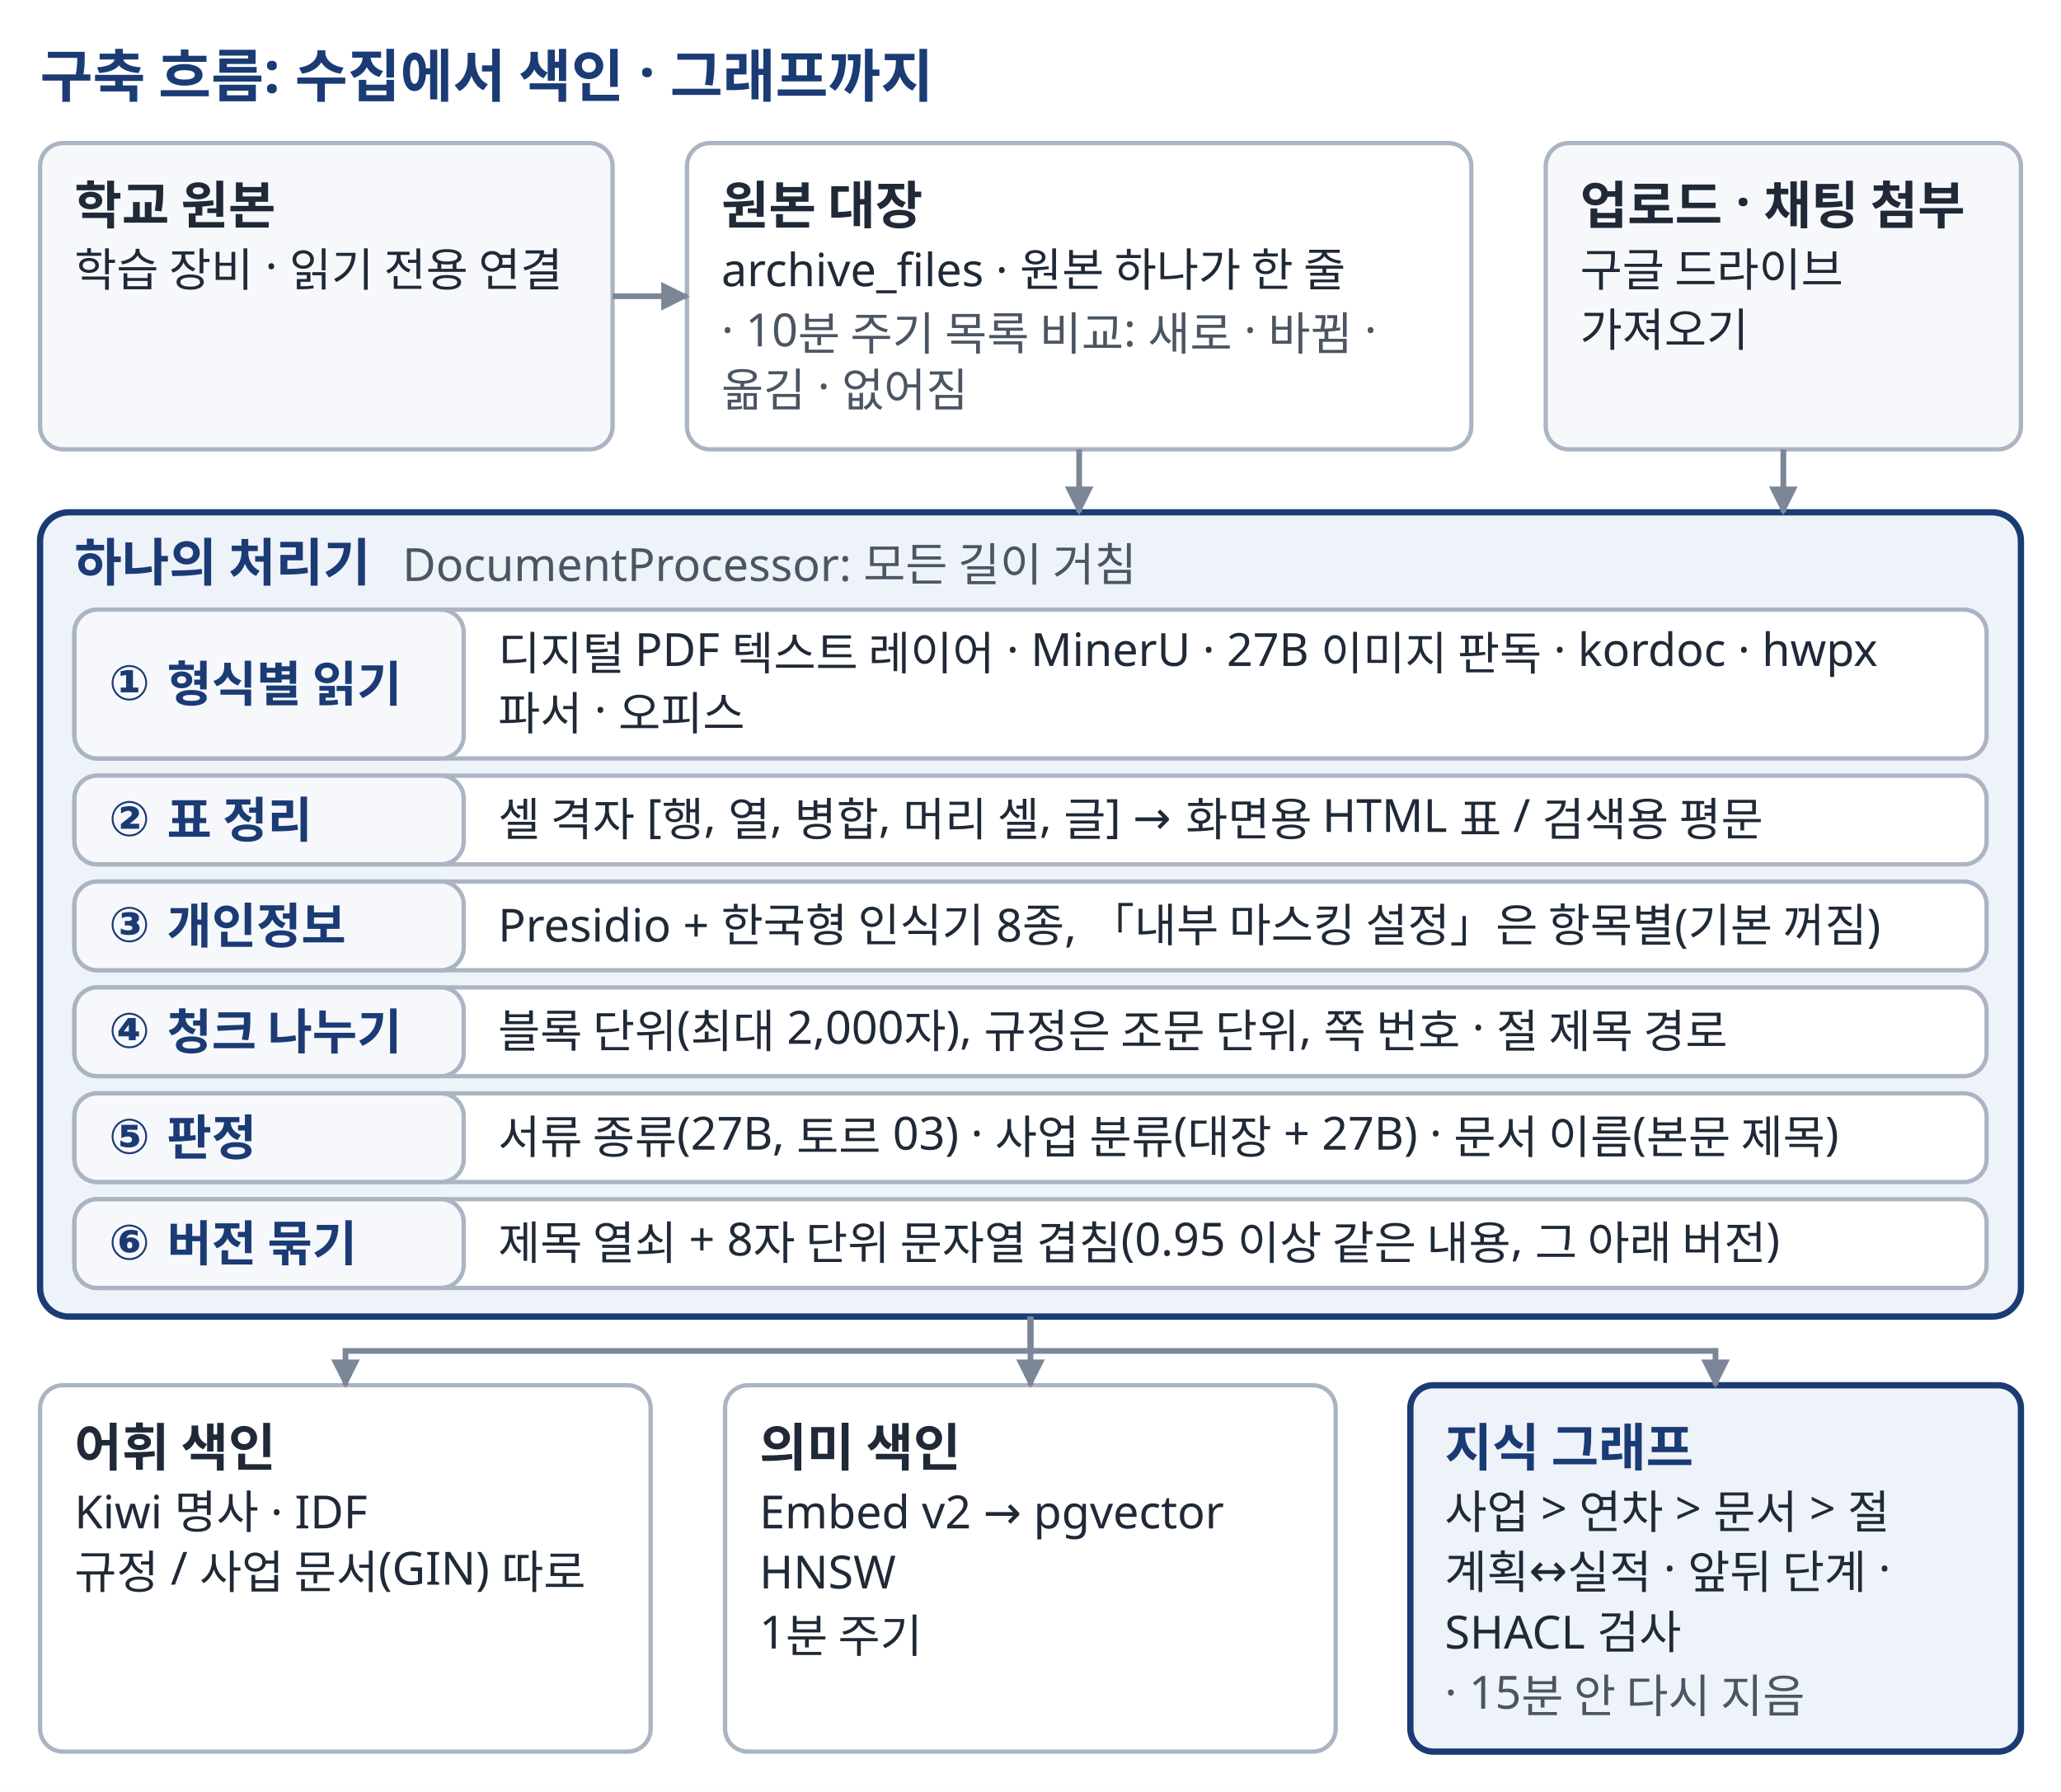
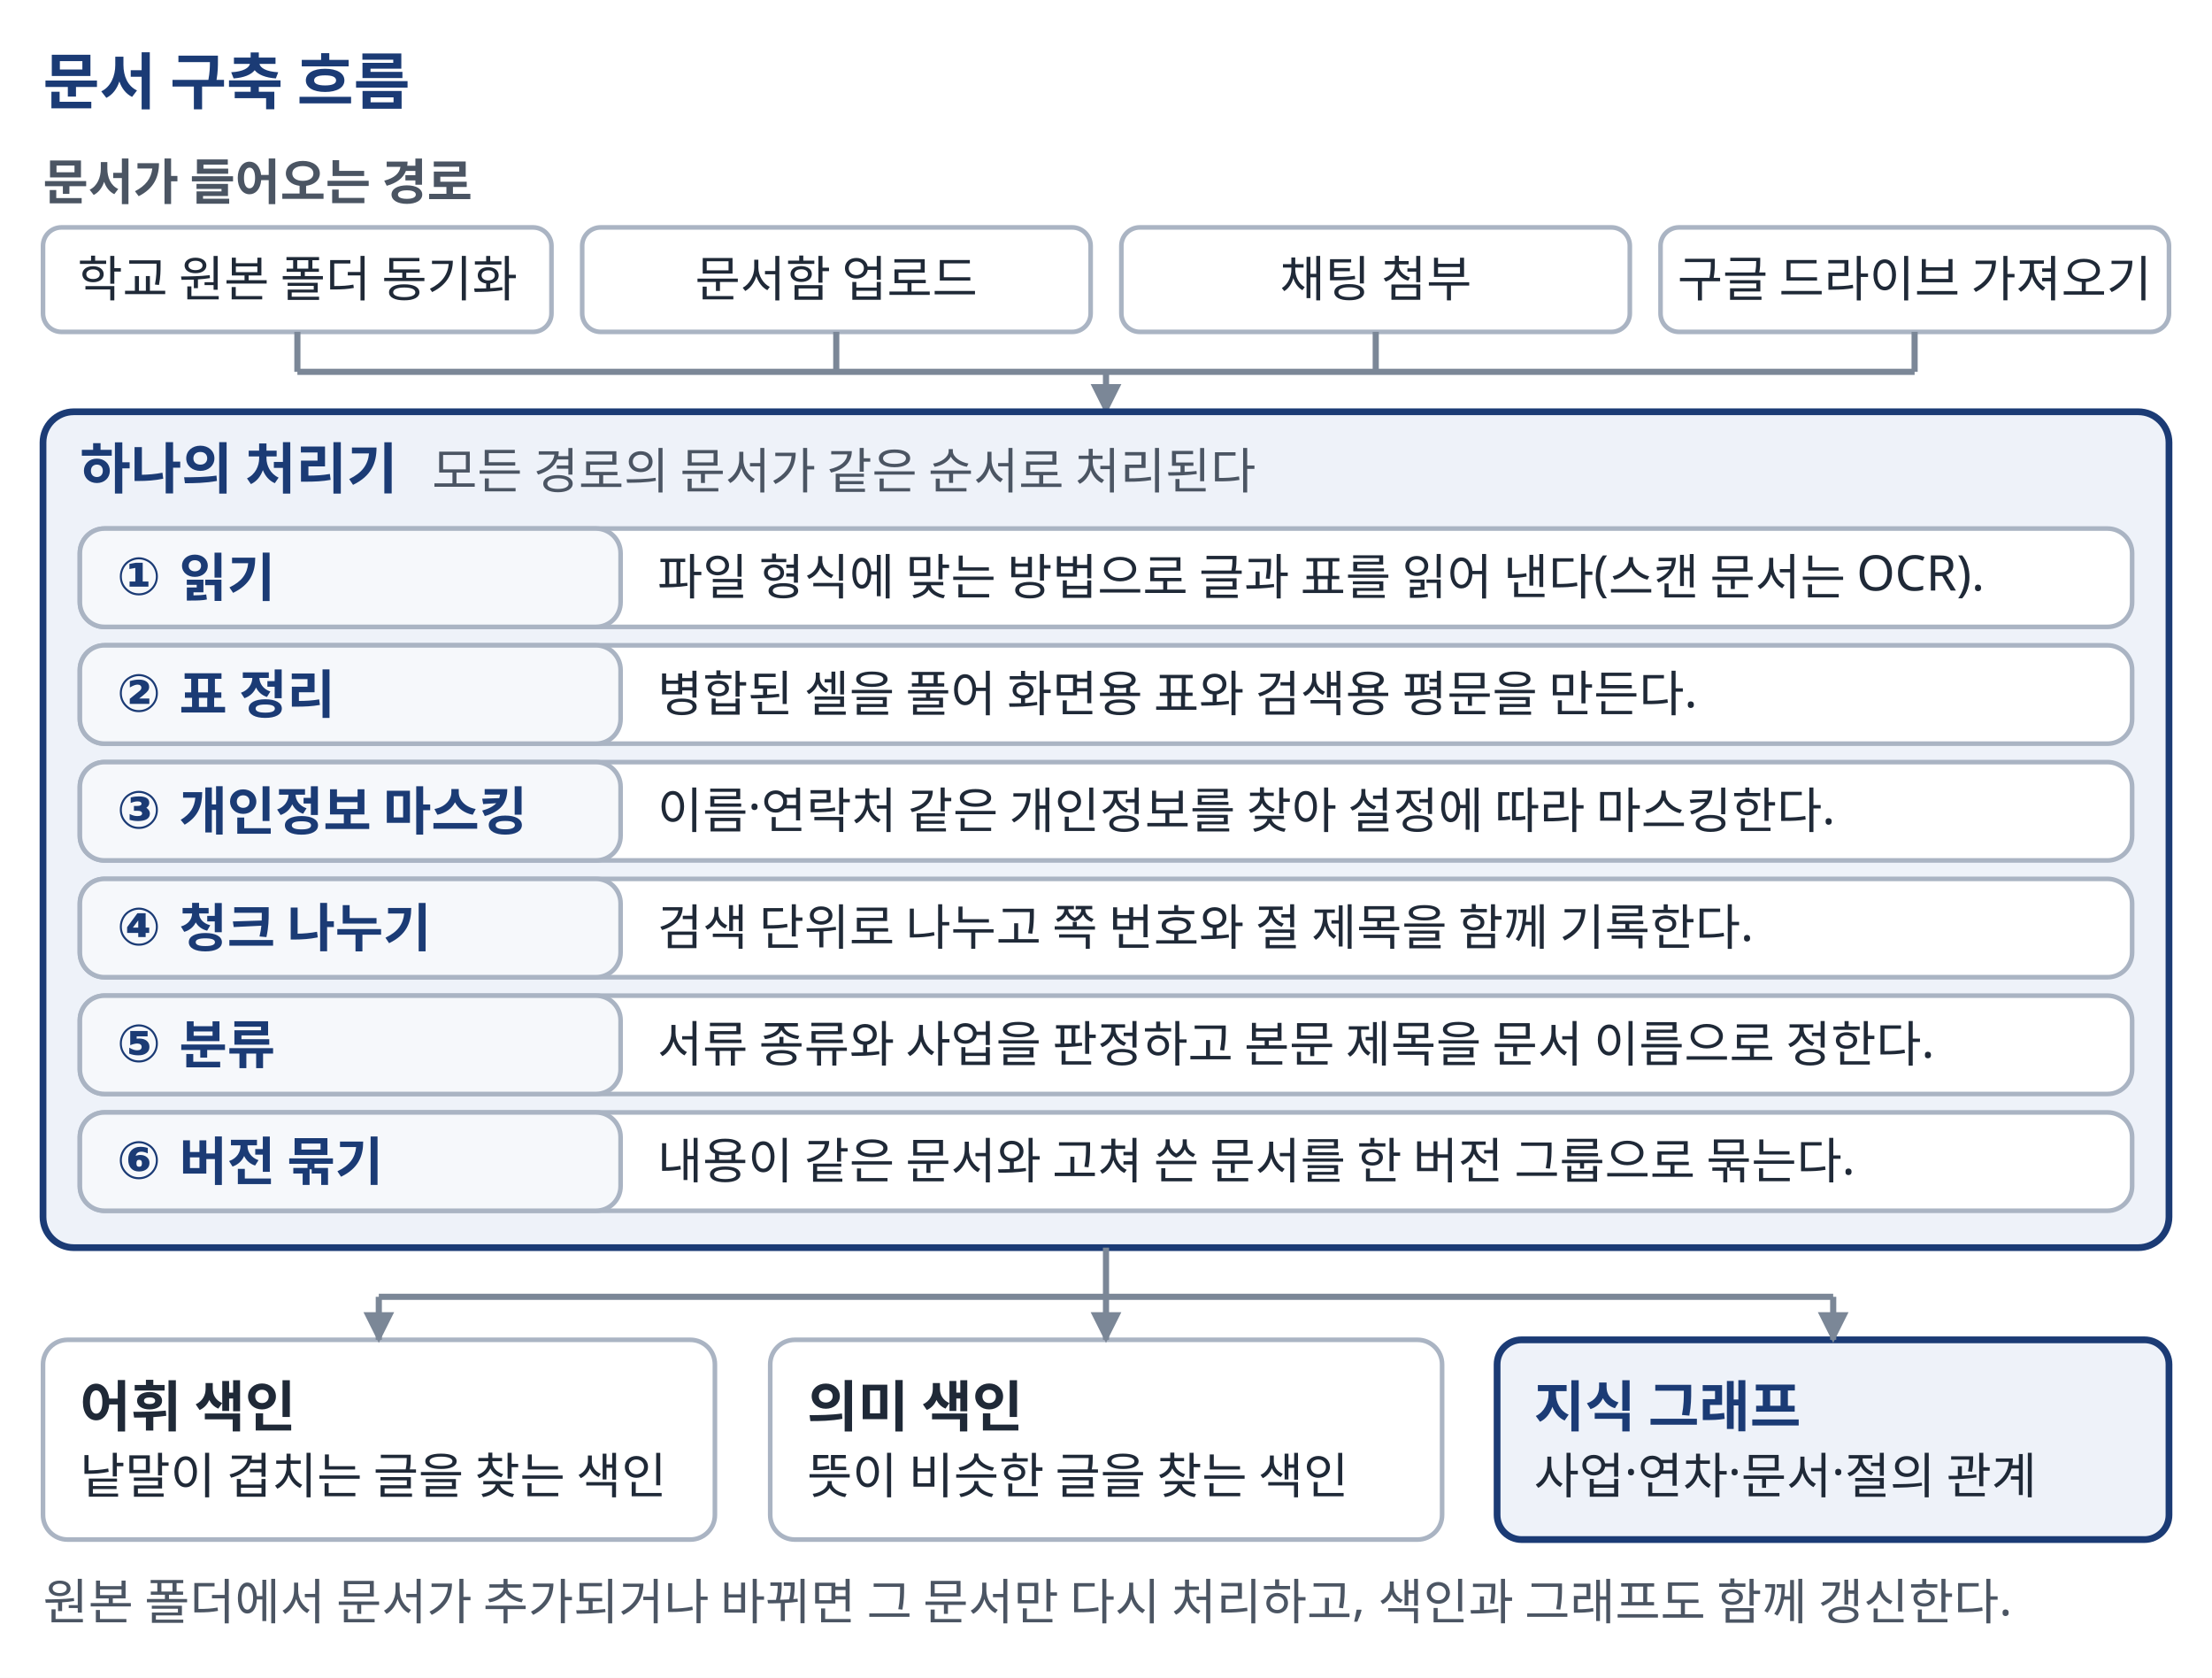
- <svg xmlns="http://www.w3.org/2000/svg" width="720" height="626" viewBox="0 0 720 626" font-family="Pretendard, 'Noto Sans KR', 'Apple SD Gothic Neo', 'Malgun Gothic', sans-serif">
+ <svg xmlns="http://www.w3.org/2000/svg" width="720" height="546" viewBox="0 0 720 546" font-family="Pretendard, 'Noto Sans KR', 'Apple SD Gothic Neo', 'Malgun Gothic', sans-serif">
  <defs>
    <marker id="head" viewBox="0 0 10 10" refX="9" refY="5" markerWidth="5" markerHeight="5" orient="auto-start-reverse">
      <path d="M0,0 L10,5 L0,10 z" fill="#7b8797" />
    </marker>
    <marker id="tail" viewBox="0 0 10 10" refX="9" refY="5" markerWidth="5" markerHeight="5" orient="auto-start-reverse">
      <path d="M0,0 L10,5 L0,10 z" fill="#7b8797" />
    </marker>
  </defs>
-   <rect width="720" height="626" fill="#ffffff" />
-   <text x="14.0" y="33.8" font-size="20" font-weight="700" fill="#1b3b75" text-anchor="start">구축 흐름: 수집에서 색인 · 그래프까지</text>
-   <rect x="14.0" y="50.0" width="200.0" height="107.0" rx="8" fill="#f6f8fb" stroke="#aab4c3" stroke-width="1.5" />
-   <text x="26.0" y="78.2" font-size="18" font-weight="700" fill="#1f2937" text-anchor="start">학교 원본</text>
-   <text x="26.0" y="100.0" font-size="16" font-weight="400" fill="#1f2937" text-anchor="start">학습 장비 · 읽기 전용 연결</text>
-   <rect x="240.0" y="50.0" width="274.0" height="107.0" rx="8" fill="#ffffff" stroke="#aab4c3" stroke-width="1.5" />
-   <text x="252.0" y="78.2" font-size="18" font-weight="700" fill="#1f2937" text-anchor="start">원본 대장</text>
-   <text x="252.0" y="100.0" font-size="16" font-weight="400" fill="#1f2937" text-anchor="start">archive_files · 원본 하나가 한 줄</text>
-   <text x="252.0" y="121.0" font-size="16" font-weight="400" fill="#4b5563" text-anchor="start">· 10분 주기 목록 비교: 새로 · 바뀜 ·</text>
-   <text x="252.0" y="142.0" font-size="16" font-weight="400" fill="#4b5563" text-anchor="start">옮김 · 없어짐</text>
-   <rect x="540.0" y="50.0" width="166.0" height="107.0" rx="8" fill="#f6f8fb" stroke="#aab4c3" stroke-width="1.5" />
-   <text x="552.0" y="78.2" font-size="18" font-weight="700" fill="#1f2937" text-anchor="start">업로드 · 채팅 첨부</text>
-   <text x="552.0" y="100.0" font-size="16" font-weight="400" fill="#1f2937" text-anchor="start">구글 드라이브</text>
-   <text x="552.0" y="121.0" font-size="16" font-weight="400" fill="#1f2937" text-anchor="start">가져오기</text>
-   <path d="M214.0,103.5 L240.0,103.5" fill="none" stroke="#7b8797" stroke-width="2.0" marker-end="url(#head)" />
-   <rect x="14.0" y="179.0" width="692.0" height="281.0" rx="10" fill="#eef2f9" stroke="#1b3b75" stroke-width="2.2" />
-   <text x="26.0" y="203.0" font-size="18" font-weight="700" fill="#1b3b75" text-anchor="start">하나의 처리기</text>
-   <text x="140.6" y="203.0" font-size="16" font-weight="400" fill="#4b5563" text-anchor="start">DocumentProcessor: 모든 길이 거침</text>
-   <path d="M377.0,157.0 L377.0,179.0" fill="none" stroke="#7b8797" stroke-width="2.0" marker-end="url(#head)" />
-   <path d="M623.0,157.0 L623.0,179.0" fill="none" stroke="#7b8797" stroke-width="2.0" marker-end="url(#head)" />
-   <rect x="26.0" y="213.0" width="668.0" height="52.0" rx="8" fill="#ffffff" stroke="#aab4c3" stroke-width="1.5" />
-   <rect x="26.0" y="213.0" width="136.0" height="52.0" rx="8" fill="#f6f8fb" stroke="#aab4c3" stroke-width="1.5" />
-   <text x="38.0" y="244.5" font-size="17" font-weight="700" fill="#1b3b75" text-anchor="start">① 형식별 읽기</text>
-   <text x="174.0" y="234.0" font-size="16" font-weight="400" fill="#1f2937" text-anchor="start">디지털 PDF 텍스트 레이어 · MinerU · 27B 이미지 판독 · kordoc · hwpx</text>
-   <text x="174.0" y="255.0" font-size="16" font-weight="400" fill="#1f2937" text-anchor="start">파서 · 오피스</text>
-   <rect x="26.0" y="271.0" width="668.0" height="31.0" rx="8" fill="#ffffff" stroke="#aab4c3" stroke-width="1.5" />
-   <rect x="26.0" y="271.0" width="136.0" height="31.0" rx="8" fill="#f6f8fb" stroke="#aab4c3" stroke-width="1.5" />
-   <text x="38.0" y="292.0" font-size="17" font-weight="700" fill="#1b3b75" text-anchor="start">② 표 정리</text>
-   <text x="174.0" y="292.0" font-size="16" font-weight="400" fill="#1f2937" text-anchor="start">셀 격자 [행, 열, 병합, 머리 셀, 글] → 화면용 HTML 표 / 검색용 평문</text>
-   <rect x="26.0" y="308.0" width="668.0" height="31.0" rx="8" fill="#ffffff" stroke="#aab4c3" stroke-width="1.5" />
-   <rect x="26.0" y="308.0" width="136.0" height="31.0" rx="8" fill="#f6f8fb" stroke="#aab4c3" stroke-width="1.5" />
-   <text x="38.0" y="329.0" font-size="17" font-weight="700" fill="#1b3b75" text-anchor="start">③ 개인정보</text>
-   <text x="174.0" y="329.0" font-size="16" font-weight="400" fill="#1f2937" text-anchor="start">Presidio + 한국형 인식기 8종, 「내부 마스킹 설정」은 항목별(기본 꺼짐)</text>
-   <rect x="26.0" y="345.0" width="668.0" height="31.0" rx="8" fill="#ffffff" stroke="#aab4c3" stroke-width="1.5" />
-   <rect x="26.0" y="345.0" width="136.0" height="31.0" rx="8" fill="#f6f8fb" stroke="#aab4c3" stroke-width="1.5" />
-   <text x="38.0" y="366.0" font-size="17" font-weight="700" fill="#1b3b75" text-anchor="start">④ 청크 나누기</text>
-   <text x="174.0" y="366.0" font-size="16" font-weight="400" fill="#1f2937" text-anchor="start">블록 단위(최대 2,000자), 규정은 조문 단위, 쪽 번호 · 절 제목 경로</text>
-   <rect x="26.0" y="382.0" width="668.0" height="31.0" rx="8" fill="#ffffff" stroke="#aab4c3" stroke-width="1.5" />
-   <rect x="26.0" y="382.0" width="136.0" height="31.0" rx="8" fill="#f6f8fb" stroke="#aab4c3" stroke-width="1.5" />
-   <text x="38.0" y="403.0" font-size="17" font-weight="700" fill="#1b3b75" text-anchor="start">⑤ 판정</text>
-   <text x="174.0" y="403.0" font-size="16" font-weight="400" fill="#1f2937" text-anchor="start">서류 종류(27B, 토르 03) · 사업 분류(대장 + 27B) · 문서 이름(본문 제목)</text>
-   <rect x="26.0" y="419.0" width="668.0" height="31.0" rx="8" fill="#ffffff" stroke="#aab4c3" stroke-width="1.5" />
-   <rect x="26.0" y="419.0" width="136.0" height="31.0" rx="8" fill="#f6f8fb" stroke="#aab4c3" stroke-width="1.5" />
-   <text x="38.0" y="440.0" font-size="17" font-weight="700" fill="#1b3b75" text-anchor="start">⑥ 버전 묶기</text>
-   <text x="174.0" y="440.0" font-size="16" font-weight="400" fill="#1f2937" text-anchor="start">제목 열쇠 + 8자 단위 문자열 겹침(0.95 이상 같은 내용, 그 아래 버전)</text>
-   <rect x="14.0" y="484.0" width="213.3" height="128.0" rx="8" fill="#ffffff" stroke="#aab4c3" stroke-width="1.5" />
-   <text x="26.0" y="512.2" font-size="18" font-weight="700" fill="#1f2937" text-anchor="start">어휘 색인</text>
-   <text x="26.0" y="534.0" font-size="16" font-weight="400" fill="#1f2937" text-anchor="start">Kiwi 명사 · IDF</text>
-   <text x="26.0" y="555.0" font-size="16" font-weight="400" fill="#1f2937" text-anchor="start">규정 / 사업 문서(GIN) 따로</text>
-   <path d="M360.0,460.0 L360.0,472.0 L120.7,472.0 L120.7,484.0" fill="none" stroke="#7b8797" stroke-width="2.0" marker-end="url(#head)" />
-   <rect x="253.3" y="484.0" width="213.3" height="128.0" rx="8" fill="#ffffff" stroke="#aab4c3" stroke-width="1.5" />
-   <text x="265.3" y="512.2" font-size="18" font-weight="700" fill="#1f2937" text-anchor="start">의미 색인</text>
-   <text x="265.3" y="534.0" font-size="16" font-weight="400" fill="#1f2937" text-anchor="start">Embed v2 → pgvector</text>
-   <text x="265.3" y="555.0" font-size="16" font-weight="400" fill="#1f2937" text-anchor="start">HNSW</text>
-   <text x="265.3" y="576.0" font-size="16" font-weight="400" fill="#1f2937" text-anchor="start">1분 주기</text>
-   <path d="M360.0,460.0 L360.0,472.0 L360.0,472.0 L360.0,484.0" fill="none" stroke="#7b8797" stroke-width="2.0" marker-end="url(#head)" />
-   <rect x="492.7" y="484.0" width="213.3" height="128.0" rx="8" fill="#eef2f9" stroke="#1b3b75" stroke-width="2.2" />
-   <text x="504.7" y="512.2" font-size="18" font-weight="700" fill="#1b3b75" text-anchor="start">지식 그래프</text>
-   <text x="504.7" y="534.0" font-size="16" font-weight="400" fill="#1f2937" text-anchor="start">사업 &gt; 연차 &gt; 문서 &gt; 절</text>
-   <text x="504.7" y="555.0" font-size="16" font-weight="400" fill="#1f2937" text-anchor="start">계획↔실적 · 앞뒤 단계 ·</text>
-   <text x="504.7" y="576.0" font-size="16" font-weight="400" fill="#1f2937" text-anchor="start">SHACL 검사</text>
-   <text x="504.7" y="597.0" font-size="16" font-weight="400" fill="#4b5563" text-anchor="start">· 15분 안 다시 지음</text>
-   <path d="M360.0,460.0 L360.0,472.0 L599.3,472.0 L599.3,484.0" fill="none" stroke="#7b8797" stroke-width="2.0" marker-end="url(#head)" />
+   <rect width="720" height="546" fill="#ffffff" />
+   <text x="14.0" y="33.8" font-size="20" font-weight="700" fill="#1b3b75" text-anchor="start">문서 구축 흐름</text>
+   <text x="14.0" y="65.0" font-size="16" font-weight="700" fill="#4b5563" text-anchor="start">문서가 들어오는 경로</text>
+   <rect x="14.0" y="74.0" width="165.5" height="34.0" rx="6" fill="#ffffff" stroke="#aab4c3" stroke-width="1.5" />
+   <text x="96.8" y="96.5" font-size="16" font-weight="400" fill="#1f2937" text-anchor="middle">학교 원본 폴더 동기화</text>
+   <rect x="189.5" y="74.0" width="165.5" height="34.0" rx="6" fill="#ffffff" stroke="#aab4c3" stroke-width="1.5" />
+   <text x="272.2" y="96.5" font-size="16" font-weight="400" fill="#1f2937" text-anchor="middle">문서함 업로드</text>
+   <rect x="365.0" y="74.0" width="165.5" height="34.0" rx="6" fill="#ffffff" stroke="#aab4c3" stroke-width="1.5" />
+   <text x="447.8" y="96.5" font-size="16" font-weight="400" fill="#1f2937" text-anchor="middle">채팅 첨부</text>
+   <rect x="540.5" y="74.0" width="165.5" height="34.0" rx="6" fill="#ffffff" stroke="#aab4c3" stroke-width="1.5" />
+   <text x="623.2" y="96.5" font-size="16" font-weight="400" fill="#1f2937" text-anchor="middle">구글 드라이브 가져오기</text>
+   <path d="M96.8,108.0 L96.8,121.0" fill="none" stroke="#7b8797" stroke-width="2.0" />
+   <path d="M272.2,108.0 L272.2,121.0" fill="none" stroke="#7b8797" stroke-width="2.0" />
+   <path d="M447.8,108.0 L447.8,121.0" fill="none" stroke="#7b8797" stroke-width="2.0" />
+   <path d="M623.2,108.0 L623.2,121.0" fill="none" stroke="#7b8797" stroke-width="2.0" />
+   <path d="M96.8,121.0 L623.2,121.0" fill="none" stroke="#7b8797" stroke-width="2.0" />
+   <path d="M360.0,121.0 L360.0,134.0" fill="none" stroke="#7b8797" stroke-width="2.0" marker-end="url(#head)" />
+   <rect x="14.0" y="134.0" width="692.0" height="272.0" rx="10" fill="#eef2f9" stroke="#1b3b75" stroke-width="2.2" />
+   <text x="26.0" y="159.0" font-size="18" font-weight="700" fill="#1b3b75" text-anchor="start">하나의 처리기</text>
+   <text x="140.6" y="159.0" font-size="16" font-weight="400" fill="#4b5563" text-anchor="start">모든 경로의 문서가 같은 순서로 처리된다</text>
+   <rect x="26.0" y="172.0" width="668.0" height="32.0" rx="8" fill="#ffffff" stroke="#aab4c3" stroke-width="1.5" />
+   <rect x="26.0" y="172.0" width="176.0" height="32.0" rx="8" fill="#f6f8fb" stroke="#aab4c3" stroke-width="1.5" />
+   <text x="38.0" y="193.5" font-size="17" font-weight="700" fill="#1b3b75" text-anchor="start">① 읽기</text>
+   <text x="214.0" y="193.5" font-size="16" font-weight="400" fill="#1f2937" text-anchor="start">파일 형식에 맞는 방법으로 글과 표를 읽어 낸다(스캔 문서는 OCR).</text>
+   <rect x="26.0" y="210.0" width="668.0" height="32.0" rx="8" fill="#ffffff" stroke="#aab4c3" stroke-width="1.5" />
+   <rect x="26.0" y="210.0" width="176.0" height="32.0" rx="8" fill="#f6f8fb" stroke="#aab4c3" stroke-width="1.5" />
+   <text x="38.0" y="231.5" font-size="17" font-weight="700" fill="#1b3b75" text-anchor="start">② 표 정리</text>
+   <text x="214.0" y="231.5" font-size="16" font-weight="400" fill="#1f2937" text-anchor="start">병합된 셀을 풀어 화면용 표와 검색용 평문을 만든다.</text>
+   <rect x="26.0" y="248.0" width="668.0" height="32.0" rx="8" fill="#ffffff" stroke="#aab4c3" stroke-width="1.5" />
+   <rect x="26.0" y="248.0" width="176.0" height="32.0" rx="8" fill="#f6f8fb" stroke="#aab4c3" stroke-width="1.5" />
+   <text x="38.0" y="269.5" font-size="17" font-weight="700" fill="#1b3b75" text-anchor="start">③ 개인정보 마스킹</text>
+   <text x="214.0" y="269.5" font-size="16" font-weight="400" fill="#1f2937" text-anchor="start">이름·연락처 같은 개인정보를 찾아 설정에 따라 마스킹한다.</text>
+   <rect x="26.0" y="286.0" width="668.0" height="32.0" rx="8" fill="#ffffff" stroke="#aab4c3" stroke-width="1.5" />
+   <rect x="26.0" y="286.0" width="176.0" height="32.0" rx="8" fill="#f6f8fb" stroke="#aab4c3" stroke-width="1.5" />
+   <text x="38.0" y="307.5" font-size="17" font-weight="700" fill="#1b3b75" text-anchor="start">④ 청크 나누기</text>
+   <text x="214.0" y="307.5" font-size="16" font-weight="400" fill="#1f2937" text-anchor="start">검색 단위로 나누고 쪽 번호와 절 제목을 함께 기록한다.</text>
+   <rect x="26.0" y="324.0" width="668.0" height="32.0" rx="8" fill="#ffffff" stroke="#aab4c3" stroke-width="1.5" />
+   <rect x="26.0" y="324.0" width="176.0" height="32.0" rx="8" fill="#f6f8fb" stroke="#aab4c3" stroke-width="1.5" />
+   <text x="38.0" y="345.5" font-size="17" font-weight="700" fill="#1b3b75" text-anchor="start">⑤ 분류</text>
+   <text x="214.0" y="345.5" font-size="16" font-weight="400" fill="#1f2937" text-anchor="start">서류 종류와 사업을 판정하고 본문 제목을 문서 이름으로 정한다.</text>
+   <rect x="26.0" y="362.0" width="668.0" height="32.0" rx="8" fill="#ffffff" stroke="#aab4c3" stroke-width="1.5" />
+   <rect x="26.0" y="362.0" width="176.0" height="32.0" rx="8" fill="#f6f8fb" stroke="#aab4c3" stroke-width="1.5" />
+   <text x="38.0" y="383.5" font-size="17" font-weight="700" fill="#1b3b75" text-anchor="start">⑥ 버전 묶기</text>
+   <text x="214.0" y="383.5" font-size="16" font-weight="400" fill="#1f2937" text-anchor="start">내용이 같은 문서와 고쳐 쓴 문서를 한 버전 그룹으로 묶는다.</text>
+   <path d="M360.0,406.0 L360.0,422.0" fill="none" stroke="#7b8797" stroke-width="2.0" />
+   <path d="M123.3,422.0 L596.7,422.0" fill="none" stroke="#7b8797" stroke-width="2.0" />
+   <rect x="14.0" y="436.0" width="218.7" height="65.0" rx="8" fill="#ffffff" stroke="#aab4c3" stroke-width="1.5" />
+   <text x="26.0" y="464.2" font-size="18" font-weight="700" fill="#1f2937" text-anchor="start">어휘 색인</text>
+   <text x="26.0" y="486.0" font-size="16" font-weight="400" fill="#1f2937" text-anchor="start">낱말이 겹치는 글을 찾는 색인</text>
+   <path d="M123.3,422.0 L123.3,436.0" fill="none" stroke="#7b8797" stroke-width="2.0" marker-end="url(#head)" />
+   <rect x="250.7" y="436.0" width="218.7" height="65.0" rx="8" fill="#ffffff" stroke="#aab4c3" stroke-width="1.5" />
+   <text x="262.7" y="464.2" font-size="18" font-weight="700" fill="#1f2937" text-anchor="start">의미 색인</text>
+   <text x="262.7" y="486.0" font-size="16" font-weight="400" fill="#1f2937" text-anchor="start">뜻이 비슷한 글을 찾는 색인</text>
+   <path d="M360.0,422.0 L360.0,436.0" fill="none" stroke="#7b8797" stroke-width="2.0" marker-end="url(#head)" />
+   <rect x="487.3" y="436.0" width="218.7" height="65.0" rx="8" fill="#eef2f9" stroke="#1b3b75" stroke-width="2.2" />
+   <text x="499.3" y="464.2" font-size="18" font-weight="700" fill="#1b3b75" text-anchor="start">지식 그래프</text>
+   <text x="499.3" y="486.0" font-size="16" font-weight="400" fill="#1f2937" text-anchor="start">사업·연차·문서·절의 관계</text>
+   <path d="M596.7,422.0 L596.7,436.0" fill="none" stroke="#7b8797" stroke-width="2.0" marker-end="url(#head)" />
+   <text x="14.0" y="527.0" font-size="16" font-weight="400" fill="#4b5563" text-anchor="start">원본 폴더에서 문서가 추가되거나 바뀌면 그 문서만 다시 처리하고, 색인과 그래프도 함께 갱신한다.</text>
</svg>
